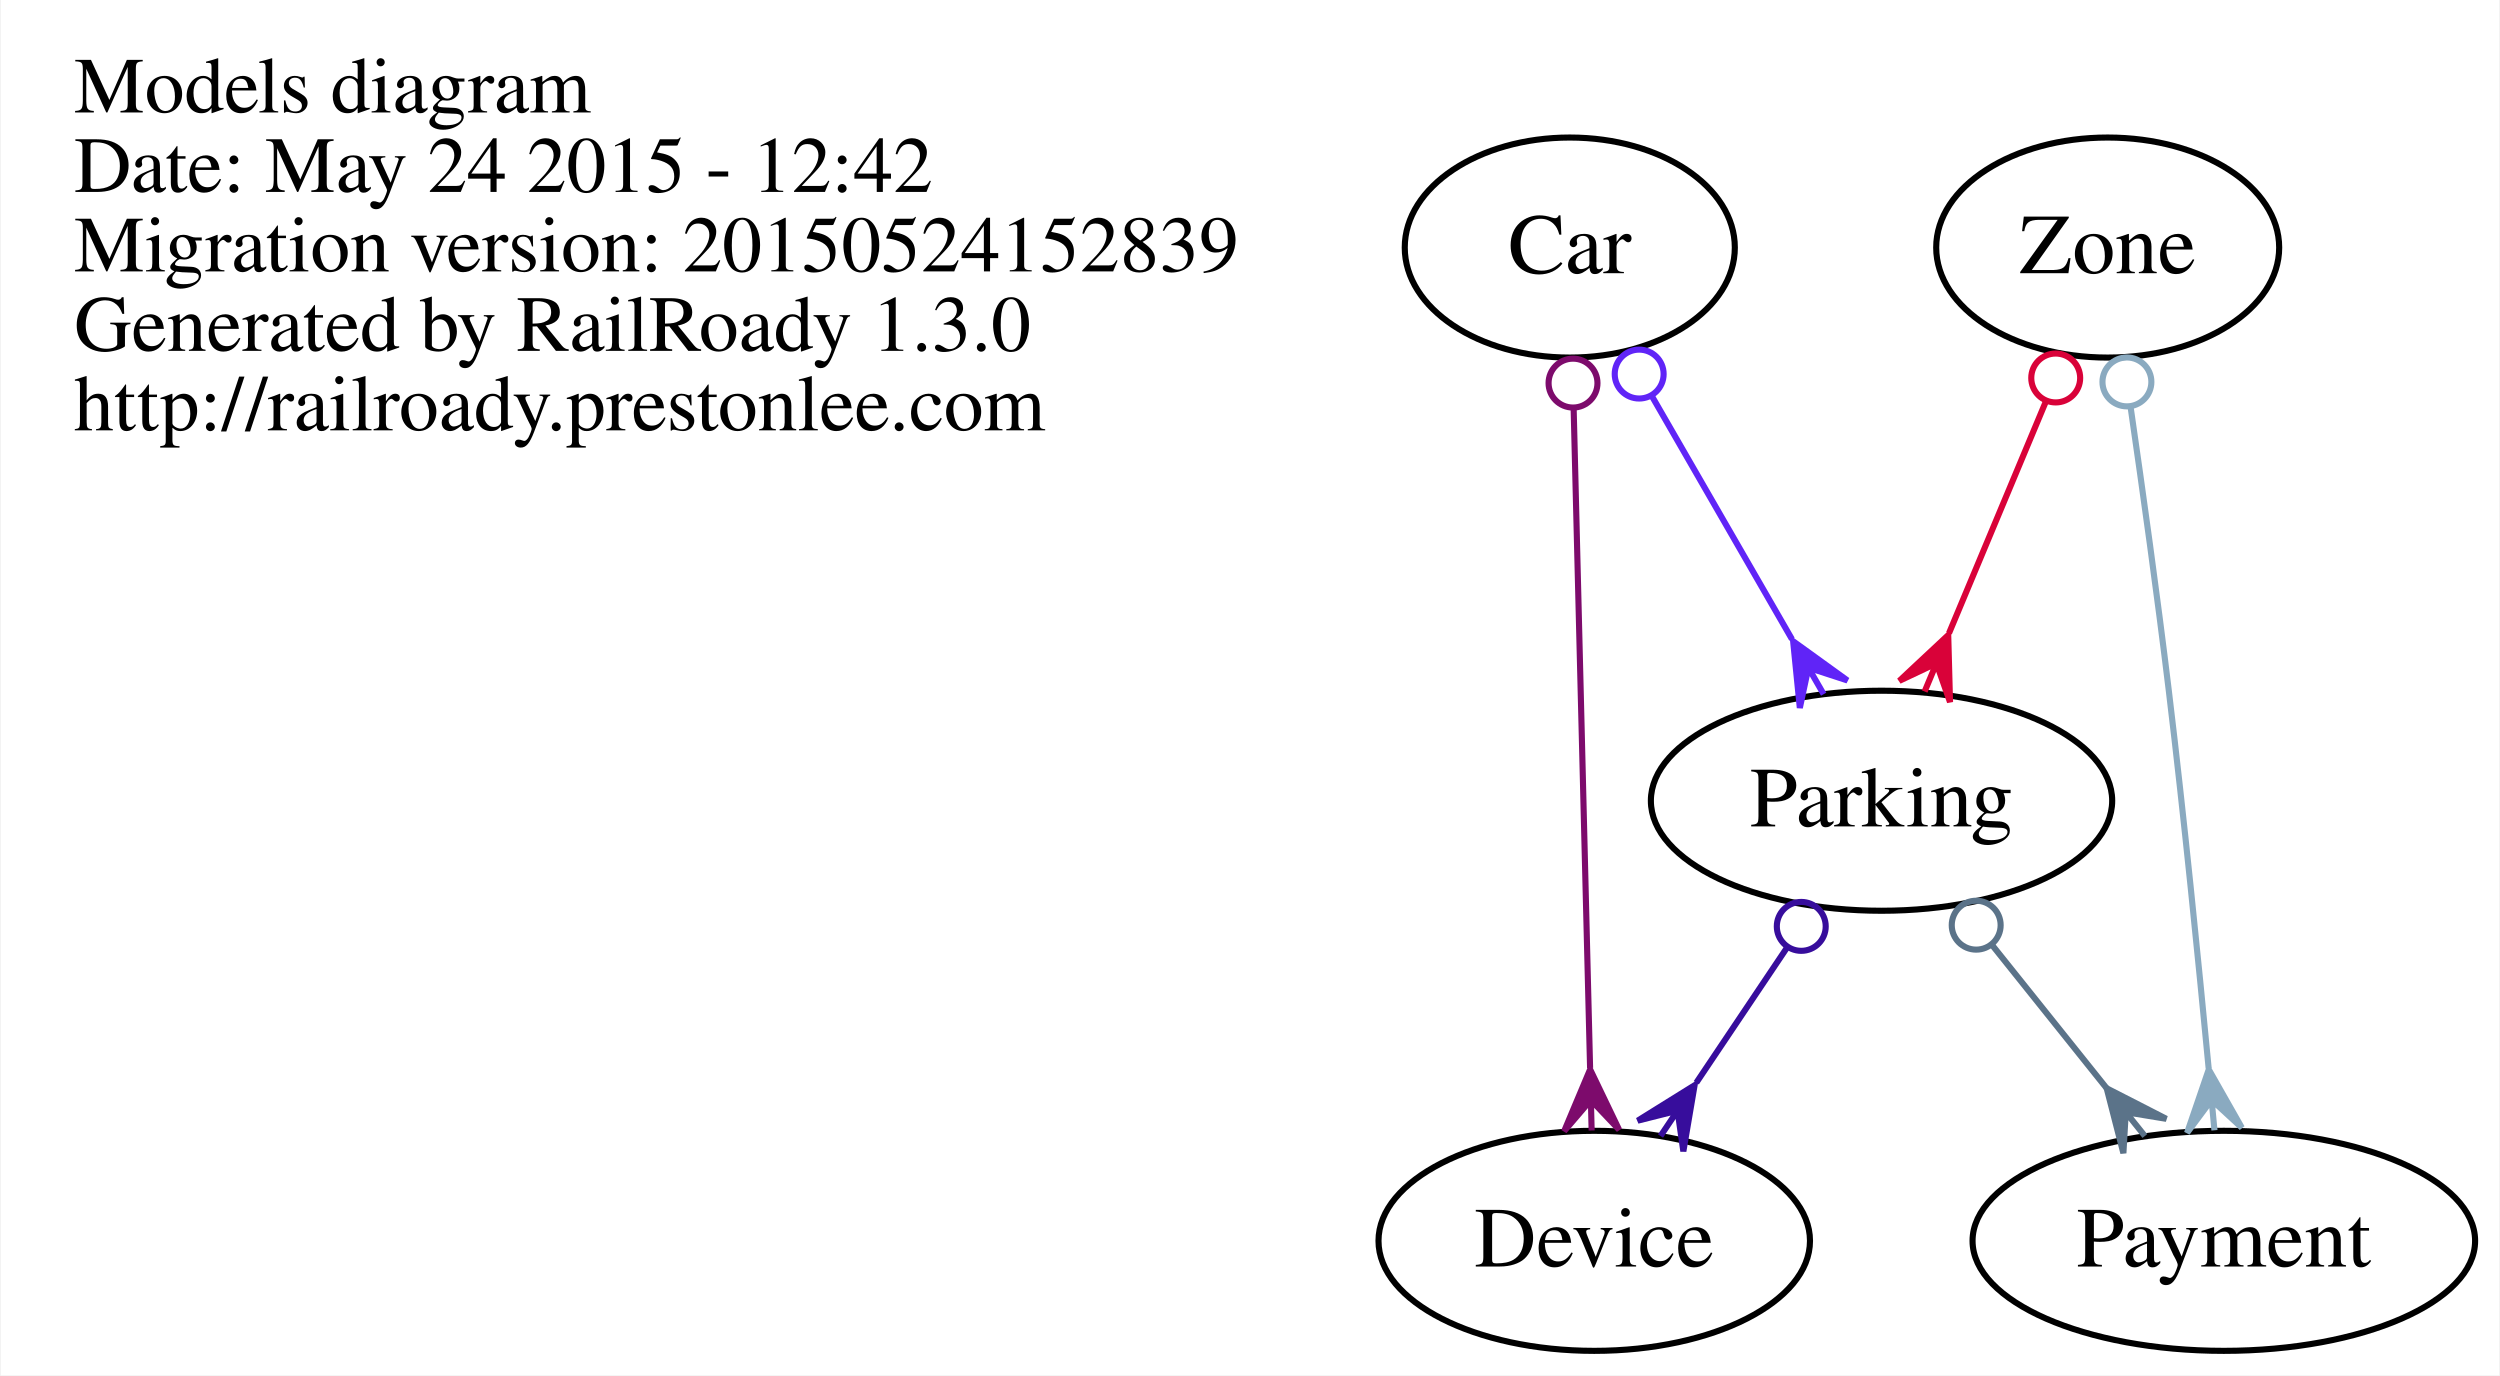
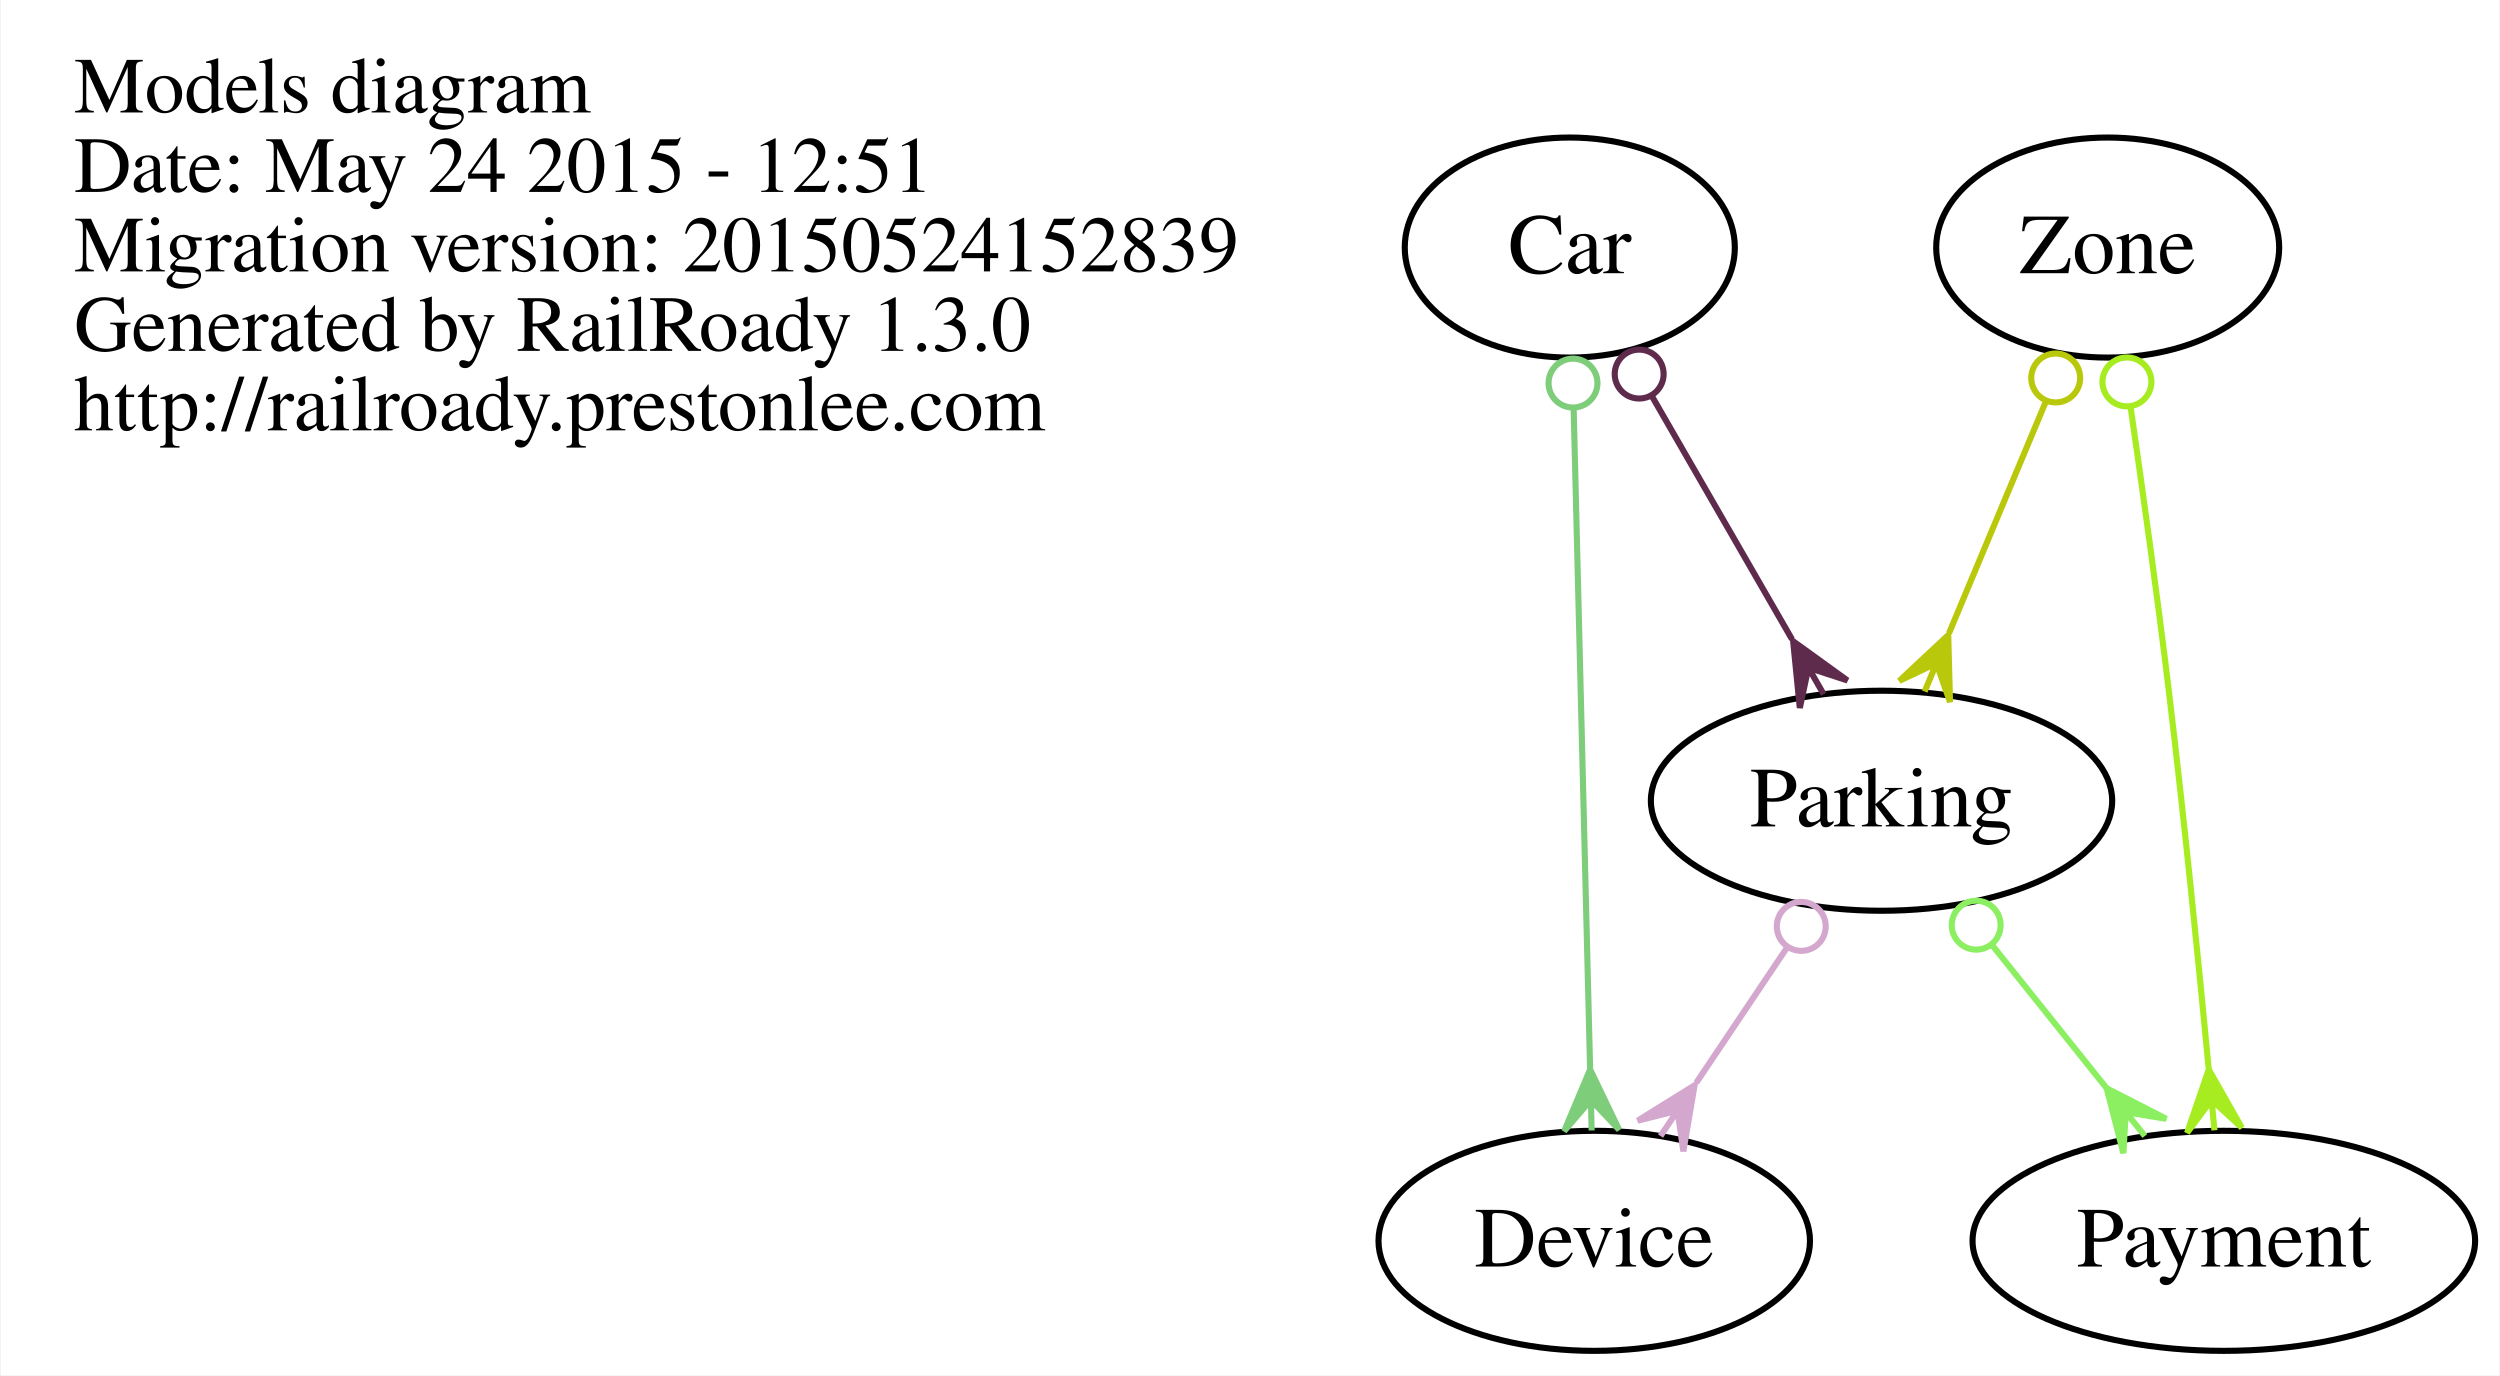
<svg xmlns="http://www.w3.org/2000/svg" width="409pt" height="225pt" viewBox="0.00 0.00 408.74 225.00">
  <g id="graph0" class="graph" transform="scale(1 1) rotate(0) translate(4 221)">
    <polygon fill="white" stroke="none" points="-4,4 -4,-221 404.742,-221 404.742,4 -4,4" />
    <g id="node1" class="node">
      <text text-anchor="start" x="8" y="-202.6" font-family="Times,serif" font-size="13.00">Models diagram</text>
-       <text text-anchor="start" x="8" y="-189.6" font-family="Times,serif" font-size="13.00">Date: May 24 2015 - 12:42</text>
+       <text text-anchor="start" x="8" y="-189.6" font-family="Times,serif" font-size="13.00">Date: May 24 2015 - 12:51</text>
      <text text-anchor="start" x="8" y="-176.6" font-family="Times,serif" font-size="13.00">Migration version: 20150524152839</text>
      <text text-anchor="start" x="8" y="-163.6" font-family="Times,serif" font-size="13.00">Generated by RailRoady 1.3.0</text>
      <text text-anchor="start" x="8" y="-150.6" font-family="Times,serif" font-size="13.00">http://railroady.prestonlee.com</text>
    </g>
    <g id="node2" class="node">
      <ellipse fill="none" stroke="black" cx="252.688" cy="-180.5" rx="27" ry="18" />
      <text text-anchor="middle" x="252.688" y="-176.3" font-family="Times,serif" font-size="14.00">Car</text>
    </g>
    <g id="node3" class="node">
      <ellipse fill="none" stroke="black" cx="256.688" cy="-18" rx="35.296" ry="18" />
      <text text-anchor="middle" x="256.688" y="-13.8" font-family="Times,serif" font-size="14.00">Device</text>
    </g>
    <g id="edge2" class="edge">
-       <path fill="none" stroke="#7d0b6c" d="M253.321,-154.079C254.054,-124.675 255.256,-76.455 256.008,-46.284" />
-       <ellipse fill="none" stroke="#7d0b6c" cx="253.216" cy="-158.325" rx="4" ry="4" />
-       <polygon fill="#7d0b6c" stroke="#7d0b6c" points="256.014,-46.05 260.761,-36.165 256.138,-41.051 256.263,-36.053 256.263,-36.053 256.263,-36.053 256.138,-41.051 251.764,-35.941 256.014,-46.05 256.014,-46.05" />
+       <path fill="none" stroke="#7ecd7a" d="M253.321,-154.079C254.054,-124.675 255.256,-76.455 256.008,-46.284" />
+       <ellipse fill="none" stroke="#7ecd7a" cx="253.216" cy="-158.325" rx="4" ry="4" />
+       <polygon fill="#7ecd7a" stroke="#7ecd7a" points="256.014,-46.05 260.761,-36.165 256.138,-41.051 256.263,-36.053 256.263,-36.053 256.263,-36.053 256.138,-41.051 251.764,-35.941 256.014,-46.05 256.014,-46.05" />
    </g>
    <g id="node4" class="node">
      <ellipse fill="none" stroke="black" cx="303.688" cy="-90" rx="37.735" ry="18" />
      <text text-anchor="middle" x="303.688" y="-85.8" font-family="Times,serif" font-size="14.00">Parking</text>
    </g>
    <g id="edge1" class="edge">
-       <path fill="none" stroke="#6024f7" d="M266.153,-156.134C273.195,-143.914 281.825,-128.938 289.034,-116.428" />
-       <ellipse fill="none" stroke="#6024f7" cx="264.039" cy="-159.802" rx="4" ry="4" />
-       <polygon fill="#6024f7" stroke="#6024f7" points="289.227,-116.093 298.119,-109.676 291.724,-111.761 294.22,-107.429 294.22,-107.429 294.22,-107.429 291.724,-111.761 290.321,-105.182 289.227,-116.093 289.227,-116.093" />
+       <path fill="none" stroke="#5e2b4c" d="M266.153,-156.134C273.195,-143.914 281.825,-128.938 289.034,-116.428" />
+       <ellipse fill="none" stroke="#5e2b4c" cx="264.039" cy="-159.802" rx="4" ry="4" />
+       <polygon fill="#5e2b4c" stroke="#5e2b4c" points="289.227,-116.093 298.119,-109.676 291.724,-111.761 294.22,-107.429 294.22,-107.429 294.22,-107.429 291.724,-111.761 290.321,-105.182 289.227,-116.093 289.227,-116.093" />
    </g>
    <g id="edge4" class="edge">
-       <path fill="none" stroke="#370d9c" d="M288.286,-66.061C283.515,-58.955 278.236,-51.093 273.382,-43.863" />
-       <ellipse fill="none" stroke="#370d9c" cx="290.557" cy="-69.444" rx="4" ry="4" />
-       <polygon fill="#370d9c" stroke="#370d9c" points="273.104,-43.45 271.266,-32.639 270.317,-39.298 267.53,-35.147 267.53,-35.147 267.53,-35.147 270.317,-39.298 263.794,-37.656 273.104,-43.45 273.104,-43.45" />
+       <path fill="none" stroke="#d3a7ce" d="M288.286,-66.061C283.515,-58.955 278.236,-51.093 273.382,-43.863" />
+       <ellipse fill="none" stroke="#d3a7ce" cx="290.557" cy="-69.444" rx="4" ry="4" />
+       <polygon fill="#d3a7ce" stroke="#d3a7ce" points="273.104,-43.45 271.266,-32.639 270.317,-39.298 267.53,-35.147 267.53,-35.147 267.53,-35.147 270.317,-39.298 263.794,-37.656 273.104,-43.45 273.104,-43.45" />
    </g>
    <g id="node5" class="node">
      <ellipse fill="none" stroke="black" cx="359.688" cy="-18" rx="41.109" ry="18" />
      <text text-anchor="middle" x="359.688" y="-13.8" font-family="Times,serif" font-size="14.00">Payment</text>
    </g>
    <g id="edge3" class="edge">
-       <path fill="none" stroke="#5b7389" d="M321.806,-66.352C327.783,-58.881 334.449,-50.549 340.503,-42.981" />
-       <ellipse fill="none" stroke="#5b7389" cx="319.175" cy="-69.641" rx="4" ry="4" />
-       <polygon fill="#5b7389" stroke="#5b7389" points="340.523,-42.956 350.284,-37.959 343.646,-39.052 346.77,-35.147 346.77,-35.147 346.77,-35.147 343.646,-39.052 343.256,-32.336 340.523,-42.956 340.523,-42.956" />
+       <path fill="none" stroke="#8cef62" d="M321.806,-66.352C327.783,-58.881 334.449,-50.549 340.503,-42.981" />
+       <ellipse fill="none" stroke="#8cef62" cx="319.175" cy="-69.641" rx="4" ry="4" />
+       <polygon fill="#8cef62" stroke="#8cef62" points="340.523,-42.956 350.284,-37.959 343.646,-39.052 346.77,-35.147 346.77,-35.147 346.77,-35.147 343.646,-39.052 343.256,-32.336 340.523,-42.956 340.523,-42.956" />
    </g>
    <g id="node6" class="node">
      <ellipse fill="none" stroke="black" cx="340.688" cy="-180.5" rx="28.056" ry="18" />
      <text text-anchor="middle" x="340.688" y="-176.3" font-family="Times,serif" font-size="14.00">Zone</text>
    </g>
    <g id="edge5" class="edge">
-       <path fill="none" stroke="#d90239" d="M330.608,-155.391C325.691,-143.628 319.764,-129.452 314.724,-117.398" />
-       <ellipse fill="none" stroke="#d90239" cx="332.185" cy="-159.163" rx="4" ry="4" />
-       <polygon fill="#d90239" stroke="#d90239" points="314.599,-117.099 314.894,-106.137 312.67,-112.485 310.742,-107.872 310.742,-107.872 310.742,-107.872 312.67,-112.485 306.59,-109.608 314.599,-117.099 314.599,-117.099" />
+       <path fill="none" stroke="#b9c80a" d="M330.608,-155.391C325.691,-143.628 319.764,-129.452 314.724,-117.398" />
+       <ellipse fill="none" stroke="#b9c80a" cx="332.185" cy="-159.163" rx="4" ry="4" />
+       <polygon fill="#b9c80a" stroke="#b9c80a" points="314.599,-117.099 314.894,-106.137 312.67,-112.485 310.742,-107.872 310.742,-107.872 310.742,-107.872 312.67,-112.485 306.59,-109.608 314.599,-117.099 314.599,-117.099" />
    </g>
    <g id="edge6" class="edge">
-       <path fill="none" stroke="#8aaac0" d="M344.429,-154.455C346.416,-140.749 348.826,-123.458 350.688,-108 353.179,-87.315 355.531,-63.868 357.205,-46.235" />
-       <ellipse fill="none" stroke="#8aaac0" cx="343.834" cy="-158.519" rx="4" ry="4" />
-       <polygon fill="#8aaac0" stroke="#8aaac0" points="357.223,-46.04 362.636,-36.503 357.689,-41.062 358.155,-36.083 358.155,-36.083 358.155,-36.083 357.689,-41.062 353.675,-35.664 357.223,-46.04 357.223,-46.04" />
+       <path fill="none" stroke="#a6ec20" d="M344.429,-154.455C346.416,-140.749 348.826,-123.458 350.688,-108 353.179,-87.315 355.531,-63.868 357.205,-46.235" />
+       <ellipse fill="none" stroke="#a6ec20" cx="343.834" cy="-158.519" rx="4" ry="4" />
+       <polygon fill="#a6ec20" stroke="#a6ec20" points="357.223,-46.04 362.636,-36.503 357.689,-41.062 358.155,-36.083 358.155,-36.083 358.155,-36.083 357.689,-41.062 353.675,-35.664 357.223,-46.04 357.223,-46.04" />
    </g>
  </g>
</svg>
